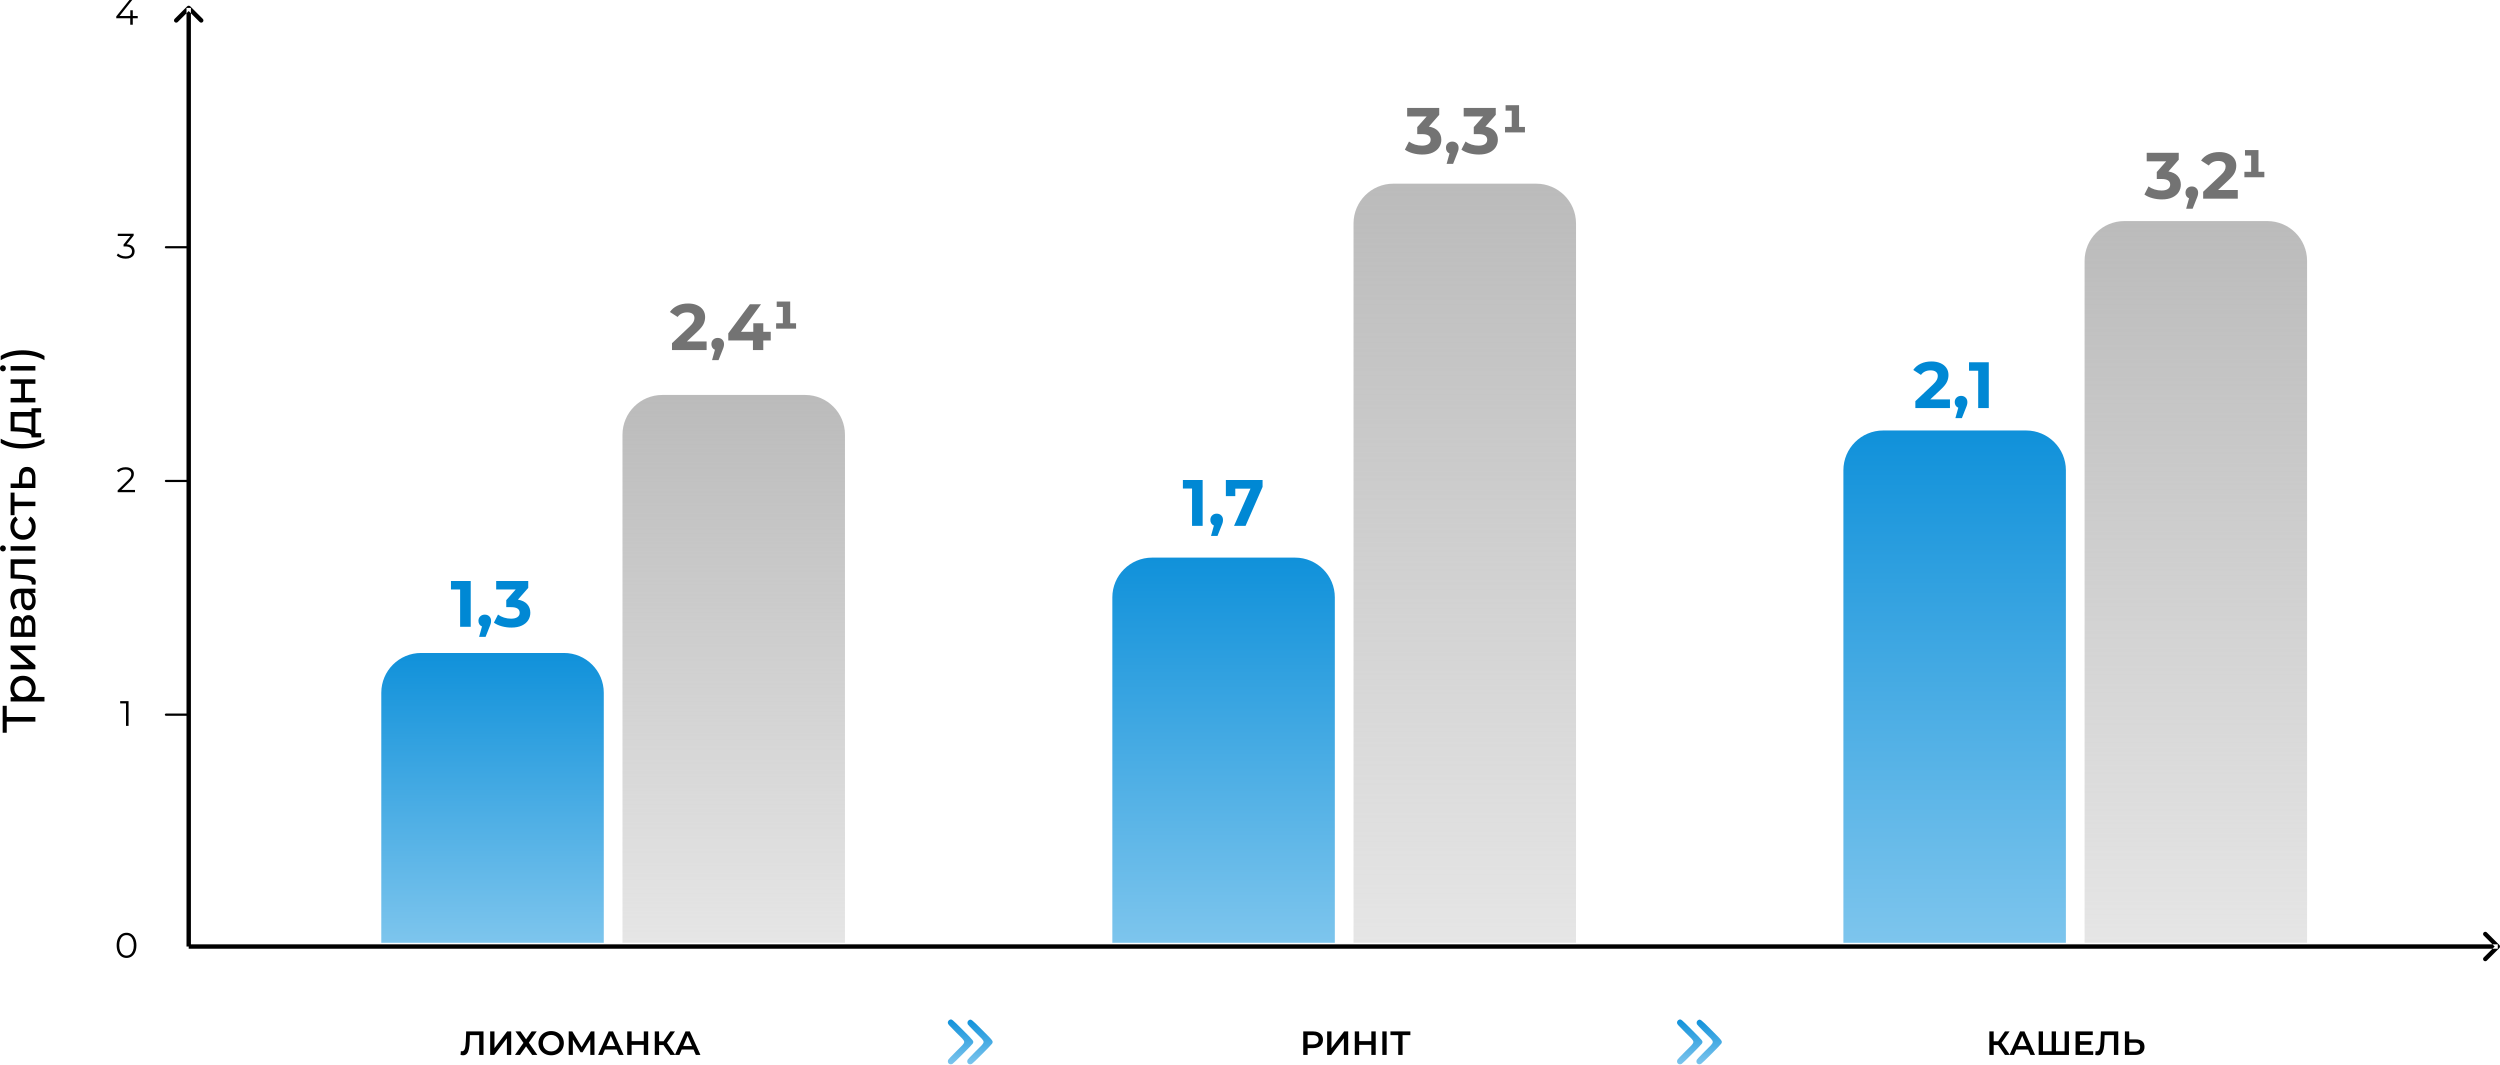
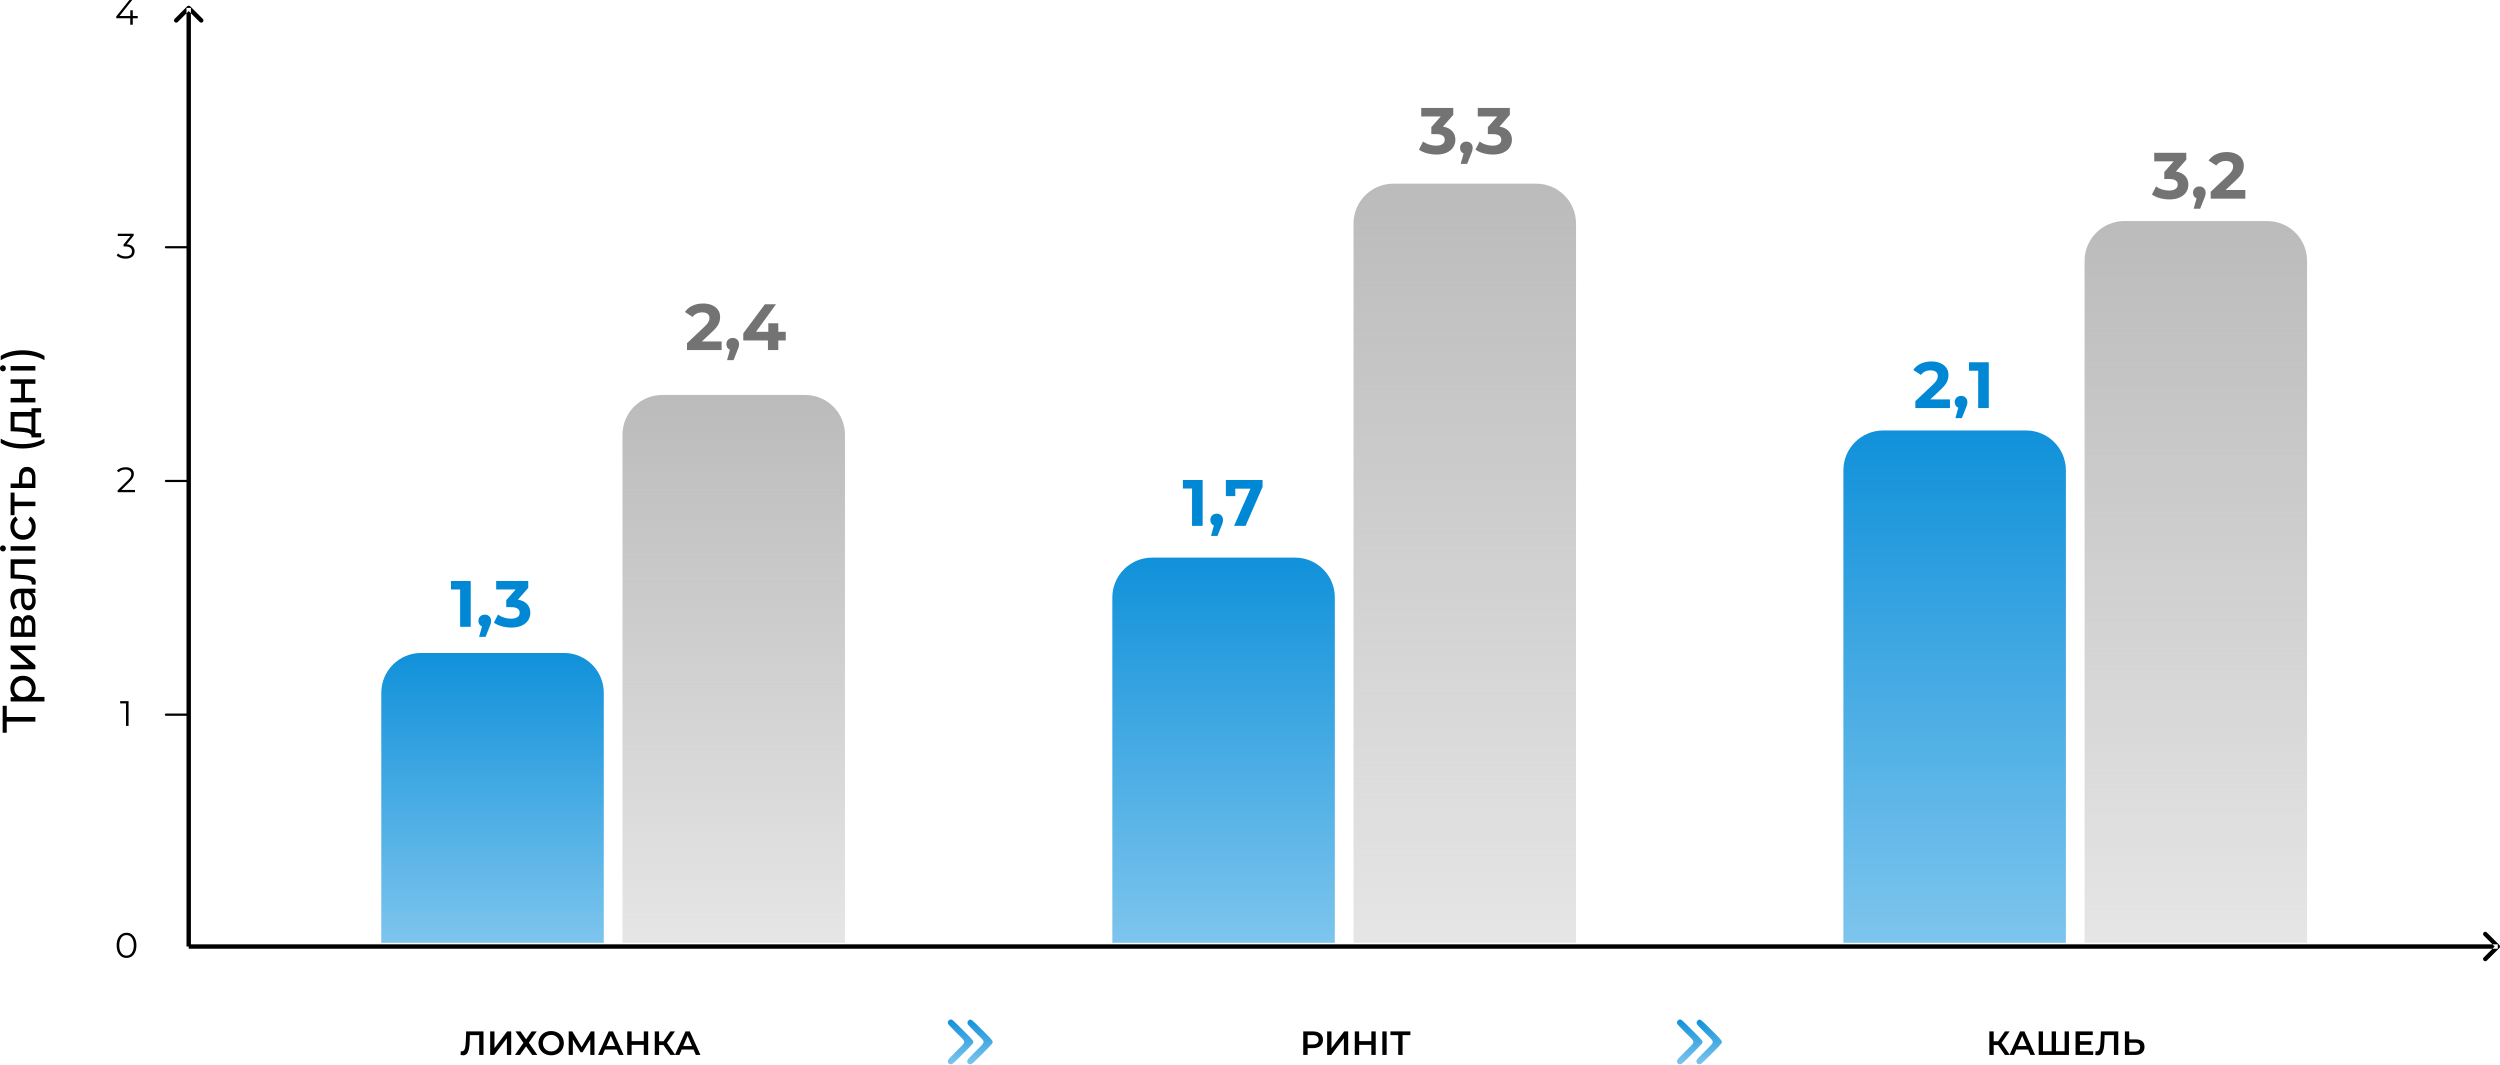
<svg xmlns="http://www.w3.org/2000/svg" width="1337.114" height="569.24" viewBox="0 0 1337.11 569.24" fill="none">
  <defs>
    <linearGradient id="paint_linear_84_5347_0" x1="392.427" y1="211.24" x2="392.427" y2="678.913" gradientUnits="userSpaceOnUse">
      <stop stop-color="#BBBBBB" />
      <stop offset="1" stop-color="#BBBBBB" stop-opacity="0" />
    </linearGradient>
    <linearGradient id="paint_linear_84_5416_0" x1="783.427" y1="98.24" x2="783.427" y2="746.279" gradientUnits="userSpaceOnUse">
      <stop stop-color="#BBBBBB" />
      <stop offset="1" stop-color="#BBBBBB" stop-opacity="0" />
    </linearGradient>
    <linearGradient id="paint_linear_84_5420_0" x1="1174.427" y1="118.24" x2="1174.427" y2="734.356" gradientUnits="userSpaceOnUse">
      <stop stop-color="#BBBBBB" />
      <stop offset="1" stop-color="#BBBBBB" stop-opacity="0" />
    </linearGradient>
    <linearGradient id="paint_linear_84_5348_0" x1="263.427" y1="349.24" x2="263.427" y2="504.24" gradientUnits="userSpaceOnUse">
      <stop stop-color="#1091DA" />
      <stop offset="1" stop-color="#7DC5ED" />
    </linearGradient>
    <linearGradient id="paint_linear_84_5417_0" x1="654.427" y1="298.24" x2="654.427" y2="504.24" gradientUnits="userSpaceOnUse">
      <stop stop-color="#1091DA" />
      <stop offset="1" stop-color="#7DC5ED" />
    </linearGradient>
    <linearGradient id="paint_linear_84_5421_0" x1="1045.427" y1="230.24" x2="1045.427" y2="504.24" gradientUnits="userSpaceOnUse">
      <stop stop-color="#1091DA" />
      <stop offset="1" stop-color="#7DC5ED" />
    </linearGradient>
    <linearGradient id="paint_linear_84_5372_0" x1="518.927" y1="545.24" x2="518.927" y2="569.24" gradientUnits="userSpaceOnUse">
      <stop stop-color="#1091DA" />
      <stop offset="1" stop-color="#7DC5ED" />
    </linearGradient>
    <linearGradient id="paint_linear_84_5442_0" x1="908.927" y1="545.24" x2="908.927" y2="569.24" gradientUnits="userSpaceOnUse">
      <stop stop-color="#1091DA" />
      <stop offset="1" stop-color="#7DC5ED" />
    </linearGradient>
  </defs>
  <path id="Тривалість (дні)" d="M3.601 377.488L3.601 383.488L18.927 383.488L18.927 385.941L3.601 385.941L3.601 391.917L1.428 391.917L1.428 377.488L3.601 377.488ZM5.554 368.14Q5.554 366.217 6.403 364.691Q7.251 363.165 8.777 362.305Q10.303 361.444 12.305 361.444Q14.301 361.444 15.839 362.305Q17.377 363.165 18.231 364.691Q19.08 366.217 19.08 368.14Q19.08 369.568 18.53 370.758Q17.975 371.942 16.925 372.766L23.779 372.766L23.779 375.165L5.677 375.165L5.677 372.864L7.776 372.864Q6.677 372.064 6.116 370.844Q5.554 369.617 5.554 368.14ZM16.98 368.341Q16.98 367.065 16.394 366.052Q15.802 365.039 14.74 364.453Q13.678 363.867 12.305 363.867Q10.925 363.867 9.864 364.453Q8.802 365.039 8.228 366.052Q7.654 367.065 7.654 368.341Q7.654 369.592 8.24 370.605Q8.826 371.619 9.876 372.205Q10.925 372.791 12.305 372.791Q13.678 372.791 14.74 372.217Q15.802 371.643 16.394 370.618Q16.98 369.592 16.98 368.341ZM5.677 357.965L5.677 355.566L15.326 355.566L5.677 347.442L5.677 345.263L18.927 345.263L18.927 347.668L9.278 347.668L18.927 355.768L18.927 357.965L5.677 357.965ZM12.055 331.588Q12.702 329.018 15.277 329.018Q17.029 329.018 17.981 330.33Q18.927 331.643 18.927 334.243L18.927 340.615L5.677 340.615L5.677 334.462Q5.677 332.113 6.568 330.788Q7.453 329.464 9.076 329.464Q10.126 329.464 10.889 330.031Q11.652 330.593 12.055 331.588ZM11.377 338.265L11.377 334.664Q11.377 333.291 10.877 332.576Q10.376 331.862 9.43 331.862Q7.526 331.862 7.526 334.664L7.526 338.265L11.377 338.265ZM17.078 334.414Q17.078 332.918 16.602 332.168Q16.126 331.417 15.125 331.417Q14.099 331.417 13.605 332.107Q13.104 332.79 13.104 334.267L13.104 338.265L17.078 338.265L17.078 334.414ZM5.554 320.541Q5.554 317.788 6.903 316.329Q8.252 314.864 10.925 314.864L18.927 314.864L18.927 317.141L17.175 317.141Q18.103 317.739 18.591 318.856Q19.08 319.967 19.08 321.487Q19.08 323.715 18.006 325.051Q16.925 326.388 15.18 326.388Q13.428 326.388 12.366 325.112Q11.304 323.837 11.304 321.066L11.304 317.263L10.828 317.263Q9.278 317.263 8.454 318.166Q7.63 319.064 7.63 320.815Q7.63 321.987 8.02 323.116Q8.405 324.239 9.052 325.015L7.251 326.016Q6.427 324.99 5.994 323.568Q5.554 322.14 5.554 320.541ZM17.224 321.09Q17.224 319.717 16.614 318.716Q16.004 317.715 14.874 317.263L13.025 317.263L13.025 320.962Q13.025 324.014 15.076 324.014Q16.077 324.014 16.651 323.238Q17.224 322.463 17.224 321.09ZM5.677 299.163L18.927 299.163L18.927 301.568L7.776 301.568L7.776 307.262L10.73 307.415Q13.404 307.543 15.192 307.891Q16.98 308.239 18.054 309.038Q19.129 309.838 19.129 311.266Q19.129 311.913 18.903 312.743L16.877 312.591Q16.95 312.267 16.95 311.992Q16.95 310.991 16.077 310.491Q15.204 309.99 14.002 309.844Q12.799 309.691 10.578 309.563L5.677 309.337L5.677 299.163ZM5.677 294.515L5.677 292.116L18.927 292.116L18.927 294.515L5.677 294.515ZM3.125 293.319Q3.125 294.014 2.68 294.478Q2.228 294.942 1.575 294.942Q0.928 294.942 0.464 294.478Q0 294.014 0 293.319Q0 292.617 0.44 292.159Q0.879 291.695 1.526 291.695Q2.204 291.695 2.667 292.159Q3.125 292.617 3.125 293.319ZM19.08 281.666Q19.08 283.692 18.207 285.279Q17.328 286.866 15.79 287.769Q14.252 288.667 12.305 288.667Q10.352 288.667 8.814 287.769Q7.276 286.866 6.415 285.279Q5.554 283.692 5.554 281.666Q5.554 279.865 6.281 278.455Q7.001 277.039 8.374 276.264L9.552 278.089Q8.6 278.718 8.13 279.646Q7.654 280.567 7.654 281.69Q7.654 282.99 8.228 284.028Q8.802 285.066 9.864 285.658Q10.925 286.243 12.305 286.243Q13.703 286.243 14.765 285.658Q15.827 285.066 16.407 284.028Q16.98 282.99 16.98 281.69Q16.98 280.567 16.504 279.646Q16.028 278.718 15.076 278.089L16.23 276.264Q17.603 277.039 18.341 278.455Q19.08 279.865 19.08 281.666ZM7.776 263.464L7.776 268.317L18.927 268.317L18.927 270.715L7.776 270.715L7.776 275.568L5.677 275.568L5.677 263.464L7.776 263.464ZM10.175 254.893Q10.199 252.366 11.328 251.042Q12.451 249.717 14.502 249.717Q16.651 249.717 17.816 251.158Q18.976 252.592 18.952 255.265L18.927 261.015L5.677 261.015L5.677 258.616L10.15 258.616L10.175 254.893ZM17.127 255.467Q17.151 253.843 16.48 253.007Q15.802 252.165 14.478 252.165Q13.178 252.165 12.58 252.976Q11.975 253.788 11.951 255.467L11.902 258.616L17.102 258.616L17.127 255.467ZM23.779 236.887Q21.479 238.316 18.494 239.091Q15.503 239.866 12.079 239.866Q8.655 239.866 5.64 239.091Q2.625 238.316 0.379 236.887L0.379 234.617Q3.003 236.112 5.878 236.814Q8.753 237.516 12.079 237.516Q15.399 237.516 18.28 236.814Q21.155 236.112 23.779 234.617L23.779 236.887ZM16.828 218.338L22.003 218.338L22.003 220.59L18.927 220.59L18.927 231.662L22.003 231.662L22.003 233.939L16.828 233.939L16.828 233.243Q16.754 231.967 15.027 231.491Q13.3 231.015 10.15 230.838L5.677 230.643L5.677 220.365L16.828 220.365L16.828 218.338ZM10.327 228.641Q12.83 228.739 14.466 229.056Q16.101 229.367 16.828 230.191L16.828 222.763L7.776 222.763L7.776 228.513L10.327 228.641ZM5.677 215.215L5.677 212.816L11.304 212.816L11.304 205.266L5.677 205.266L5.677 202.867L18.927 202.867L18.927 205.266L13.379 205.266L13.379 212.816L18.927 212.816L18.927 215.215L5.677 215.215ZM5.677 198.19L5.677 195.791L18.927 195.791L18.927 198.19L5.677 198.19ZM3.125 196.993Q3.125 197.689 2.68 198.153Q2.228 198.617 1.575 198.617Q0.928 198.617 0.464 198.153Q0 197.689 0 196.993Q0 196.292 0.44 195.834Q0.879 195.37 1.526 195.37Q2.204 195.37 2.667 195.834Q3.125 196.292 3.125 196.993ZM23.779 192.641Q21.155 191.139 18.28 190.431Q15.399 189.717 12.079 189.717Q8.753 189.717 5.878 190.431Q3.003 191.139 0.379 192.641L0.379 190.364Q2.625 188.918 5.628 188.142Q8.624 187.367 12.079 187.367Q15.503 187.367 18.506 188.142Q21.503 188.918 23.779 190.364L23.779 192.641Z" fill="#000000" fill-opacity="1" fill-rule="evenodd" />
  <path id="Line 2" d="M102.109 4.24L102.109 506.24L99.745 506.24L99.745 4.24L102.109 4.24ZM100.927 5.912L95.076 11.764C94.607 12.232 93.872 12.232 93.404 11.764C92.936 11.295 92.936 10.56 93.404 10.092L100.091 3.404C100.56 2.936 101.295 2.936 101.763 3.404L108.451 10.092C108.919 10.56 108.919 11.295 108.451 11.764C107.982 12.232 107.247 12.232 106.779 11.764L100.927 5.912Z" fill="#000000" fill-opacity="1" fill-rule="evenodd" />
-   <path id="Rectangle 25" d="M354.207 211.24L430.648 211.24C442.4 211.24 451.927 220.768 451.927 232.52L451.927 504.24L332.927 504.24L332.927 232.52C332.927 220.768 342.455 211.24 354.207 211.24Z" fill="url(#paint_linear_84_5347_0)" fill-opacity="1" fill-rule="evenodd" />
-   <path id="Rectangle 27" d="M745.207 98.24L821.648 98.24C833.4 98.24 842.927 107.768 842.927 119.52L842.927 504.24L723.927 504.24L723.927 119.52C723.927 107.768 733.455 98.24 745.207 98.24Z" fill="url(#paint_linear_84_5416_0)" fill-opacity="1" fill-rule="evenodd" />
+   <path id="Rectangle 25" d="M354.207 211.24L430.648 211.24C442.4 211.24 451.927 220.768 451.927 232.52L451.927 504.24L332.927 504.24L332.927 232.52C332.927 220.768 342.454 211.24 354.207 211.24Z" fill="url(#paint_linear_84_5347_0)" fill-opacity="1" fill-rule="evenodd" />
+   <path id="Rectangle 27" d="M745.207 98.24L821.648 98.24C833.4 98.24 842.927 107.768 842.927 119.52L842.927 504.24L723.927 504.24L723.927 119.52C723.927 107.768 733.454 98.24 745.207 98.24Z" fill="url(#paint_linear_84_5416_0)" fill-opacity="1" fill-rule="evenodd" />
  <path id="Rectangle 29" d="M1136.21 118.24L1212.65 118.24C1224.4 118.24 1233.93 127.768 1233.93 139.52L1233.93 504.24L1114.93 504.24L1114.93 139.52C1114.93 127.768 1124.45 118.24 1136.21 118.24Z" fill="url(#paint_linear_84_5420_0)" fill-opacity="1" fill-rule="evenodd" />
-   <path id="Rectangle 26" d="M225.207 349.24L301.648 349.24C313.4 349.24 322.927 358.768 322.927 370.52L322.927 504.24L203.927 504.24L203.927 370.52C203.927 358.768 213.455 349.24 225.207 349.24Z" fill="url(#paint_linear_84_5348_0)" fill-opacity="1" fill-rule="evenodd" />
-   <path id="Rectangle 28" d="M616.207 298.24L692.648 298.24C704.4 298.24 713.927 307.768 713.927 319.52L713.927 504.24L594.927 504.24L594.927 319.52C594.927 307.768 604.455 298.24 616.207 298.24Z" fill="url(#paint_linear_84_5417_0)" fill-opacity="1" fill-rule="evenodd" />
-   <path id="Rectangle 30" d="M1007.21 230.24L1083.65 230.24C1095.4 230.24 1104.93 239.768 1104.93 251.52L1104.93 504.24L985.927 504.24L985.927 251.52C985.927 239.768 995.455 230.24 1007.21 230.24Z" fill="url(#paint_linear_84_5421_0)" fill-opacity="1" fill-rule="evenodd" />
+   <path id="Rectangle 26" d="M225.207 349.24L301.648 349.24C313.4 349.24 322.927 358.768 322.927 370.52L322.927 504.24L203.927 504.24L203.927 370.52C203.927 358.768 213.454 349.24 225.207 349.24Z" fill="url(#paint_linear_84_5348_0)" fill-opacity="1" fill-rule="evenodd" />
+   <path id="Rectangle 28" d="M616.207 298.24L692.648 298.24C704.4 298.24 713.927 307.768 713.927 319.52L713.927 504.24L594.927 504.24L594.927 319.52C594.927 307.768 604.454 298.24 616.207 298.24Z" fill="url(#paint_linear_84_5417_0)" fill-opacity="1" fill-rule="evenodd" />
+   <path id="Rectangle 30" d="M1007.21 230.24L1083.65 230.24C1095.4 230.24 1104.93 239.768 1104.93 251.52L1104.93 504.24L985.927 504.24L985.927 251.52C985.927 239.768 995.454 230.24 1007.21 230.24Z" fill="url(#paint_linear_84_5421_0)" fill-opacity="1" fill-rule="evenodd" />
  <path id="1,3" d="M251.765 310.742L251.765 335.24L246.091 335.24L246.091 315.288L241.195 315.288L241.195 310.742L251.765 310.742ZM259.29 328.729Q260.76 328.729 261.7 329.66Q262.648 330.583 262.648 332.087Q262.648 332.788 262.469 333.489Q262.298 334.189 261.7 335.591L259.709 340.632L256.24 340.632L257.786 335.069Q256.906 334.719 256.393 333.933Q255.889 333.138 255.889 332.087Q255.889 330.583 256.855 329.66Q257.82 328.729 259.29 328.729ZM276.996 320.714Q280.218 321.244 281.927 323.115Q283.644 324.986 283.644 327.746Q283.644 329.883 282.525 331.686Q281.405 333.489 279.115 334.574Q276.825 335.659 273.501 335.659Q270.904 335.659 268.4 334.975Q265.905 334.292 264.153 333.036L266.358 328.695Q267.759 329.746 269.596 330.327Q271.433 330.899 273.356 330.899Q275.492 330.899 276.714 330.079Q277.945 329.259 277.945 327.746Q277.945 324.739 273.356 324.739L270.767 324.739L270.767 320.996L275.808 315.288L265.375 315.288L265.375 310.742L282.525 310.742L282.525 314.416L276.996 320.714Z" fill="#0088D4" fill-opacity="1" fill-rule="evenodd" />
  <path id="1,7" d="M643.23 256.742L643.23 281.24L637.556 281.24L637.556 261.288L632.66 261.288L632.66 256.742L643.23 256.742ZM650.755 274.729Q652.225 274.729 653.165 275.66Q654.113 276.583 654.113 278.087Q654.113 278.788 653.934 279.489Q653.763 280.189 653.165 281.591L651.174 286.632L647.705 286.632L649.251 281.069Q648.371 280.719 647.858 279.933Q647.354 279.138 647.354 278.087Q647.354 276.583 648.32 275.66Q649.285 274.729 650.755 274.729ZM675.284 256.742L675.284 260.416L666.184 281.24L660.023 281.24L668.816 261.356L660.69 261.356L660.69 265.347L655.648 265.347L655.648 256.742L675.284 256.742Z" fill="#0088D4" fill-opacity="1" fill-rule="evenodd" />
  <path id="2,1" d="M1042.93 213.617L1042.93 218.24L1024.42 218.24L1024.42 214.566L1033.87 205.636Q1035.37 204.209 1035.89 203.176Q1036.42 202.142 1036.42 201.125Q1036.42 199.655 1035.42 198.869Q1034.43 198.083 1032.5 198.083Q1030.89 198.083 1029.59 198.698Q1028.3 199.305 1027.42 200.527L1023.3 197.869Q1024.73 195.733 1027.25 194.528Q1029.77 193.323 1033.03 193.323Q1035.75 193.323 1037.81 194.22Q1039.86 195.109 1040.99 196.733Q1042.13 198.356 1042.13 200.569Q1042.13 202.56 1041.28 204.312Q1040.45 206.064 1038.04 208.302L1032.4 213.617L1042.93 213.617ZM1048.89 211.729Q1050.35 211.729 1051.29 212.66Q1052.24 213.583 1052.24 215.087Q1052.24 215.788 1052.06 216.489Q1051.89 217.189 1051.29 218.591L1049.3 223.632L1045.83 223.632L1047.38 218.069Q1046.5 217.719 1045.99 216.933Q1045.48 216.138 1045.48 215.087Q1045.48 213.583 1046.45 212.66Q1047.42 211.729 1048.89 211.729ZM1063.69 193.742L1063.69 218.24L1058.02 218.24L1058.02 198.288L1053.12 198.288L1053.12 193.742L1063.69 193.742Z" fill="#0088D4" fill-opacity="1" fill-rule="evenodd" />
-   <path id="2,41" d="M377.93 182.617L377.93 187.24L359.413 187.24L359.413 183.566L368.864 174.636Q370.368 173.209 370.889 172.176Q371.419 171.142 371.419 170.125Q371.419 168.655 370.419 167.869Q369.428 167.083 367.497 167.083Q365.89 167.083 364.592 167.698Q363.301 168.305 362.421 169.527L358.294 166.869Q359.729 164.733 362.25 163.528Q364.771 162.323 368.027 162.323Q370.752 162.323 372.803 163.22Q374.854 164.109 375.99 165.733Q377.127 167.356 377.127 169.569Q377.127 171.56 376.281 173.312Q375.444 175.064 373.034 177.302L367.394 182.617L377.93 182.617ZM383.883 180.729Q385.352 180.729 386.292 181.66Q387.241 182.583 387.241 184.087Q387.241 184.788 387.061 185.489Q386.89 186.189 386.292 187.591L384.301 192.632L380.832 192.632L382.379 187.069Q381.499 186.719 380.986 185.933Q380.482 185.138 380.482 184.087Q380.482 182.583 381.447 181.66Q382.413 180.729 383.883 180.729ZM412.227 182.096L408.237 182.096L408.237 187.24L402.708 187.24L402.708 182.096L389.515 182.096L389.515 178.277L401.068 162.742L407.015 162.742L396.308 177.473L402.888 177.473L402.888 172.893L408.237 172.893L408.237 177.473L412.227 177.473L412.227 182.096ZM425.772 172.893L425.772 175.799L415.1 175.799L415.1 172.893L418.706 172.893L418.706 164.177L415.416 164.177L415.416 161.272L422.628 161.272L422.628 172.893L425.772 172.893Z" fill="#737373" fill-opacity="1" fill-rule="evenodd" />
-   <path id="3,31" d="M764.231 67.714Q767.453 68.244 769.161 70.115Q770.879 71.986 770.879 74.746Q770.879 76.883 769.76 78.686Q768.64 80.489 766.35 81.574Q764.06 82.659 760.736 82.659Q758.139 82.659 755.635 81.975Q753.14 81.292 751.388 80.036L753.593 75.695Q754.994 76.746 756.831 77.327Q758.668 77.899 760.591 77.899Q762.727 77.899 763.949 77.079Q765.18 76.259 765.18 74.746Q765.18 71.739 760.591 71.739L758.002 71.739L758.002 67.996L763.043 62.288L752.61 62.288L752.61 57.742L769.76 57.742L769.76 61.416L764.231 67.714ZM776.765 75.729Q778.235 75.729 779.175 76.66Q780.123 77.583 780.123 79.087Q780.123 79.788 779.944 80.489Q779.773 81.189 779.175 82.591L777.184 87.632L773.715 87.632L775.261 82.069Q774.381 81.719 773.868 80.933Q773.364 80.138 773.364 79.087Q773.364 77.583 774.33 76.66Q775.295 75.729 776.765 75.729ZM794.471 67.714Q797.693 68.244 799.401 70.115Q801.119 71.986 801.119 74.746Q801.119 76.883 800 78.686Q798.88 80.489 796.59 81.574Q794.3 82.659 790.976 82.659Q788.379 82.659 785.875 81.975Q783.38 81.292 781.628 80.036L783.833 75.695Q785.234 76.746 787.071 77.327Q788.908 77.899 790.831 77.899Q792.967 77.899 794.189 77.079Q795.42 76.259 795.42 74.746Q795.42 71.739 790.831 71.739L788.242 71.739L788.242 67.996L793.283 62.288L782.85 62.288L782.85 57.742L800 57.742L800 61.416L794.471 67.714ZM815.61 67.893L815.61 70.799L804.937 70.799L804.937 67.893L808.543 67.893L808.543 59.178L805.253 59.178L805.253 56.272L812.465 56.272L812.465 67.893L815.61 67.893Z" fill="#737373" fill-opacity="1" fill-rule="evenodd" />
-   <path id="3,21" d="M1159.77 91.714Q1162.99 92.244 1164.7 94.115Q1166.41 95.986 1166.41 98.746Q1166.41 100.883 1165.29 102.686Q1164.18 104.489 1161.89 105.574Q1159.6 106.659 1156.27 106.659Q1153.67 106.659 1151.17 105.975Q1148.67 105.292 1146.92 104.036L1149.13 99.695Q1150.53 100.746 1152.37 101.327Q1154.2 101.899 1156.13 101.899Q1158.26 101.899 1159.48 101.079Q1160.71 100.259 1160.71 98.746Q1160.71 95.739 1156.13 95.739L1153.54 95.739L1153.54 91.996L1158.58 86.288L1148.15 86.288L1148.15 81.742L1165.29 81.742L1165.29 85.416L1159.77 91.714ZM1172.3 99.729Q1173.77 99.729 1174.71 100.66Q1175.66 101.583 1175.66 103.087Q1175.66 103.788 1175.48 104.489Q1175.31 105.189 1174.71 106.591L1172.72 111.632L1169.25 111.632L1170.8 106.069Q1169.92 105.719 1169.4 104.933Q1168.9 104.138 1168.9 103.087Q1168.9 101.583 1169.86 100.66Q1170.83 99.729 1172.3 99.729ZM1196.87 101.617L1196.87 106.24L1178.35 106.24L1178.35 102.566L1187.8 93.636Q1189.31 92.21 1189.83 91.175Q1190.36 90.142 1190.36 89.125Q1190.36 87.655 1189.36 86.869Q1188.37 86.083 1186.43 86.083Q1184.83 86.083 1183.53 86.698Q1182.24 87.305 1181.36 88.527L1177.23 85.869Q1178.67 83.733 1181.19 82.528Q1183.71 81.323 1186.96 81.323Q1189.69 81.323 1191.74 82.221Q1193.79 83.109 1194.93 84.733Q1196.06 86.356 1196.06 88.569Q1196.06 90.56 1195.22 92.312Q1194.38 94.064 1191.97 96.302L1186.33 101.617L1196.87 101.617ZM1211.07 91.893L1211.07 94.799L1200.4 94.799L1200.4 91.893L1204.01 91.893L1204.01 83.177L1200.72 83.177L1200.72 80.272L1207.93 80.272L1207.93 91.893L1211.07 91.893Z" fill="#737373" fill-opacity="1" fill-rule="evenodd" />
+   <path id="2,4" d="M385.955 182.617L385.955 187.24L367.438 187.24L367.438 183.566L376.889 174.636Q378.393 173.209 378.914 172.176Q379.444 171.142 379.444 170.125Q379.444 168.655 378.444 167.869Q377.453 167.083 375.522 167.083Q373.915 167.083 372.617 167.698Q371.326 168.305 370.446 169.527L366.319 166.869Q367.754 164.733 370.275 163.528Q372.796 162.323 376.052 162.323Q378.777 162.323 380.828 163.22Q382.879 164.109 384.015 165.733Q385.152 167.356 385.152 169.569Q385.152 171.56 384.306 173.312Q383.469 175.064 381.059 177.302L375.419 182.617L385.955 182.617ZM391.908 180.729Q393.377 180.729 394.317 181.66Q395.266 182.583 395.266 184.087Q395.266 184.788 395.086 185.489Q394.915 186.189 394.317 187.591L392.326 192.632L388.857 192.632L390.404 187.069Q389.524 186.719 389.011 185.933Q388.507 185.138 388.507 184.087Q388.507 182.583 389.472 181.66Q390.438 180.729 391.908 180.729ZM420.252 182.096L416.262 182.096L416.262 187.24L410.733 187.24L410.733 182.096L397.54 182.096L397.54 178.277L409.093 162.742L415.04 162.742L404.333 177.473L410.913 177.473L410.913 172.893L416.262 172.893L416.262 177.473L420.252 177.473L420.252 182.096Z" fill="#737373" fill-opacity="1" fill-rule="evenodd" />
+   <path id="3,3" d="M771.756 67.714Q774.978 68.244 776.687 70.115Q778.404 71.986 778.404 74.746Q778.404 76.883 777.285 78.686Q776.165 80.489 773.875 81.574Q771.585 82.659 768.261 82.659Q765.664 82.659 763.16 81.975Q760.665 81.292 758.913 80.036L761.118 75.695Q762.519 76.746 764.356 77.327Q766.193 77.899 768.116 77.899Q770.252 77.899 771.474 77.079Q772.705 76.259 772.705 74.746Q772.705 71.739 768.116 71.739L765.527 71.739L765.527 67.996L770.568 62.288L760.135 62.288L760.135 57.742L777.285 57.742L777.285 61.416L771.756 67.714ZM784.29 75.729Q785.76 75.729 786.7 76.66Q787.648 77.583 787.648 79.087Q787.648 79.788 787.469 80.489Q787.298 81.189 786.7 82.591L784.709 87.632L781.24 87.632L782.786 82.069Q781.906 81.719 781.393 80.933Q780.889 80.138 780.889 79.087Q780.889 77.583 781.855 76.66Q782.82 75.729 784.29 75.729ZM801.996 67.714Q805.218 68.244 806.927 70.115Q808.644 71.986 808.644 74.746Q808.644 76.883 807.525 78.686Q806.405 80.489 804.115 81.574Q801.825 82.659 798.501 82.659Q795.904 82.659 793.4 81.975Q790.905 81.292 789.153 80.036L791.358 75.695Q792.759 76.746 794.596 77.327Q796.433 77.899 798.356 77.899Q800.492 77.899 801.714 77.079Q802.945 76.259 802.945 74.746Q802.945 71.739 798.356 71.739L795.767 71.739L795.767 67.996L800.808 62.288L790.375 62.288L790.375 57.742L807.525 57.742L807.525 61.416L801.996 67.714Z" fill="#737373" fill-opacity="1" fill-rule="evenodd" />
+   <path id="3,2" d="M1163.79 91.714Q1167.01 92.244 1168.72 94.115Q1170.44 95.986 1170.44 98.746Q1170.44 100.883 1169.32 102.686Q1168.2 104.489 1165.91 105.574Q1163.62 106.659 1160.3 106.659Q1157.7 106.659 1155.19 105.975Q1152.7 105.292 1150.95 104.036L1153.15 99.695Q1154.55 100.746 1156.39 101.327Q1158.23 101.899 1160.15 101.899Q1162.29 101.899 1163.51 101.079Q1164.74 100.259 1164.74 98.746Q1164.74 95.739 1160.15 95.739L1157.56 95.739L1157.56 91.996L1162.6 86.288L1152.17 86.288L1152.17 81.742L1169.32 81.742L1169.32 85.416L1163.79 91.714ZM1176.33 99.729Q1177.79 99.729 1178.73 100.66Q1179.68 101.583 1179.68 103.087Q1179.68 103.788 1179.5 104.489Q1179.33 105.189 1178.73 106.591L1176.74 111.632L1173.27 111.632L1174.82 106.069Q1173.94 105.719 1173.43 104.933Q1172.92 104.138 1172.92 103.087Q1172.92 101.583 1173.89 100.66Q1174.86 99.729 1176.33 99.729ZM1200.89 101.617L1200.89 106.24L1182.38 106.24L1182.38 102.566L1191.83 93.636Q1193.33 92.21 1193.85 91.175Q1194.38 90.142 1194.38 89.125Q1194.38 87.655 1193.38 86.869Q1192.39 86.083 1190.46 86.083Q1188.85 86.083 1187.55 86.698Q1186.26 87.305 1185.38 88.527L1181.26 85.869Q1182.69 83.733 1185.21 82.528Q1187.73 81.323 1190.99 81.323Q1193.71 81.323 1195.77 82.221Q1197.82 83.109 1198.95 84.733Q1200.09 86.356 1200.09 88.569Q1200.09 90.56 1199.24 92.312Q1198.41 94.064 1196 96.302L1190.36 101.617L1200.89 101.617Z" fill="#737373" fill-opacity="1" fill-rule="evenodd" />
  <path id="Line 3" d="M1335.93 507.422L100.927 507.422L100.927 505.059L1335.93 505.059L1335.93 507.422ZM1334.26 506.24L1328.4 500.389C1327.94 499.92 1327.94 499.186 1328.4 498.717C1328.87 498.248 1329.61 498.248 1330.08 498.717L1336.76 505.404C1337.23 505.873 1337.23 506.607 1336.76 507.076L1330.08 513.764C1329.61 514.232 1328.87 514.232 1328.4 513.764C1327.94 513.295 1327.94 512.561 1328.4 512.092L1334.26 506.24Z" fill="#000000" fill-opacity="1" fill-rule="evenodd" />
  <path id="Line 8" d="M100.58 382.24L88.758 382.24" stroke="#000000" stroke-opacity="1" stroke-width="1.182" stroke-linecap="round" />
  <path id="Line 9" d="M100.58 257.24L88.758 257.24" stroke="#000000" stroke-opacity="1" stroke-width="1.182" stroke-linecap="round" />
  <path id="Line 10" d="M100.58 132.24L88.758 132.24" stroke="#000000" stroke-opacity="1" stroke-width="1.182" stroke-linecap="round" />
  <path id="лихоманка" d="M258.597 551.641L258.597 564.24L256.294 564.24L256.294 553.619L251.324 553.619L251.214 556.77Q251.126 559.415 250.784 561.063Q250.441 562.711 249.685 563.568Q248.929 564.42 247.598 564.42Q247.132 564.42 246.319 564.24L246.481 562.206Q246.714 562.28 247.022 562.28Q248.12 562.28 248.578 560.975Q249.039 559.67 249.144 556.862L249.325 551.641L258.597 551.641ZM262.162 551.641L264.465 551.641L264.465 560.588L271.233 551.641L273.408 551.641L273.408 564.24L271.105 564.24L271.105 555.311L264.338 564.24L262.162 564.24L262.162 551.641ZM278.395 551.641L281.366 555.851L284.337 551.641L287.07 551.641L282.843 557.688L287.413 564.24L284.64 564.24L281.366 559.652L278.11 564.24L275.407 564.24L279.964 557.78L275.697 551.641L278.395 551.641ZM294.774 564.42Q292.849 564.42 291.302 563.585Q289.755 562.746 288.872 561.261Q287.989 559.775 287.989 557.938Q287.989 556.106 288.872 554.621Q289.755 553.135 291.302 552.3Q292.849 551.461 294.774 551.461Q296.703 551.461 298.25 552.3Q299.797 553.135 300.68 554.612Q301.564 556.088 301.564 557.938Q301.564 559.793 300.68 561.27Q299.797 562.746 298.25 563.585Q296.703 564.42 294.774 564.42ZM294.774 562.368Q296.035 562.368 297.042 561.801Q298.052 561.234 298.628 560.219Q299.204 559.2 299.204 557.938Q299.204 556.682 298.628 555.667Q298.052 554.647 297.042 554.08Q296.035 553.513 294.774 553.513Q293.517 553.513 292.506 554.08Q291.5 554.647 290.924 555.667Q290.349 556.682 290.349 557.938Q290.349 559.2 290.924 560.219Q291.5 561.234 292.506 561.801Q293.517 562.368 294.774 562.368ZM315.728 564.24L315.71 555.886L311.57 562.799L310.525 562.799L306.385 555.996L306.385 564.24L304.174 564.24L304.174 551.641L306.099 551.641L311.083 559.973L316.018 551.641L317.925 551.641L317.96 564.24L315.728 564.24ZM329.84 561.322L323.539 561.322L322.295 564.24L319.887 564.24L325.556 551.641L327.859 551.641L333.545 564.24L331.097 564.24L329.84 561.322ZM329.063 559.49L326.69 553.979L324.33 559.49L329.063 559.49ZM346.67 551.641L346.67 564.24L344.327 564.24L344.327 558.839L337.815 558.839L337.815 564.24L335.472 564.24L335.472 551.641L337.815 551.641L337.815 556.844L344.327 556.844L344.327 551.641L346.67 551.641ZM354.841 558.932L352.504 558.932L352.504 564.24L350.196 564.24L350.196 551.641L352.504 551.641L352.504 556.915L354.916 556.915L358.533 551.641L361.016 551.641L356.714 557.741L361.178 564.24L358.533 564.24L354.841 558.932ZM370.916 561.322L364.615 561.322L363.371 564.24L360.963 564.24L366.632 551.641L368.935 551.641L374.621 564.24L372.173 564.24L370.916 561.322ZM370.139 559.49L367.766 553.979L365.406 559.49L370.139 559.49Z" fill="#000000" fill-opacity="1" fill-rule="evenodd" />
  <path id="риніт" d="M702.22 551.641Q703.855 551.641 705.068 552.182Q706.285 552.722 706.931 553.729Q707.581 554.735 707.581 556.124Q707.581 557.49 706.931 558.51Q706.285 559.525 705.068 560.065Q703.855 560.606 702.22 560.606L699.377 560.606L699.377 564.24L697.034 564.24L697.034 551.641L702.22 551.641ZM702.11 558.624Q703.639 558.624 704.43 557.978Q705.226 557.328 705.226 556.124Q705.226 554.915 704.43 554.269Q703.639 553.619 702.11 553.619L699.377 553.619L699.377 558.624L702.11 558.624ZM709.818 551.641L712.121 551.641L712.121 560.588L718.889 551.641L721.064 551.641L721.064 564.24L718.761 564.24L718.761 555.311L711.994 564.24L709.818 564.24L709.818 551.641ZM735.79 551.641L735.79 564.24L733.447 564.24L733.447 558.839L726.935 558.839L726.935 564.24L724.592 564.24L724.592 551.641L726.935 551.641L726.935 556.844L733.447 556.844L733.447 551.641L735.79 551.641ZM739.338 551.641L741.641 551.641L741.641 564.24L739.338 564.24L739.338 551.641ZM754.329 553.619L750.155 553.619L750.155 564.24L747.834 564.24L747.834 553.619L743.673 553.619L743.673 551.641L754.329 551.641L754.329 553.619Z" fill="#000000" fill-opacity="1" fill-rule="evenodd" />
  <path id="кашель" d="M1068.65 558.932L1066.31 558.932L1066.31 564.24L1064 564.24L1064 551.641L1066.31 551.641L1066.31 556.915L1068.72 556.915L1072.34 551.641L1074.82 551.641L1070.52 557.741L1074.98 564.24L1072.34 564.24L1068.65 558.932ZM1084.72 561.322L1078.42 561.322L1077.18 564.24L1074.77 564.24L1080.44 551.641L1082.74 551.641L1088.43 564.24L1085.98 564.24L1084.72 561.322ZM1083.94 559.49L1081.57 553.979L1079.21 559.49L1083.94 559.49ZM1106.56 551.641L1106.56 564.24L1090.38 564.24L1090.38 551.641L1092.68 551.641L1092.68 562.258L1097.32 562.258L1097.32 551.641L1099.63 551.641L1099.63 562.258L1104.25 562.258L1104.25 551.641L1106.56 551.641ZM1119.55 562.28L1119.55 564.24L1110.1 564.24L1110.1 551.641L1119.3 551.641L1119.3 553.601L1112.44 553.601L1112.44 556.879L1118.52 556.879L1118.52 558.804L1112.44 558.804L1112.44 562.28L1119.55 562.28ZM1132.93 551.641L1132.93 564.24L1130.62 564.24L1130.62 553.619L1125.65 553.619L1125.54 556.77Q1125.46 559.415 1125.11 561.063Q1124.77 562.711 1124.01 563.568Q1123.26 564.42 1121.93 564.42Q1121.46 564.42 1120.65 564.24L1120.81 562.206Q1121.04 562.28 1121.35 562.28Q1122.45 562.28 1122.91 560.975Q1123.37 559.67 1123.47 556.862L1123.65 551.641L1132.93 551.641ZM1142.28 555.908Q1144.56 555.908 1145.77 556.923Q1146.98 557.938 1146.98 559.938Q1146.98 562.025 1145.65 563.133Q1144.32 564.24 1141.91 564.24L1136.49 564.24L1136.49 551.641L1138.8 551.641L1138.8 555.908L1142.28 555.908ZM1141.8 562.438Q1143.17 562.438 1143.91 561.81Q1144.64 561.182 1144.64 559.973Q1144.64 557.688 1141.8 557.688L1138.8 557.688L1138.8 562.438L1141.8 562.438Z" fill="#000000" fill-opacity="1" fill-rule="evenodd" />
  <path id="1" d="M68.754 375.001L68.754 388.24L67.391 388.24L67.391 376.211L64.27 376.211L64.27 375.001L68.754 375.001Z" fill="#000000" fill-opacity="1" fill-rule="evenodd" />
  <path id="2" d="M72.209 262.03L72.209 263.24L62.922 263.24L62.922 262.275L68.427 256.886Q69.466 255.865 69.835 255.117Q70.205 254.369 70.205 253.612Q70.205 252.439 69.401 251.788Q68.598 251.137 67.102 251.137Q64.774 251.137 63.49 252.61L62.525 251.779Q63.301 250.869 64.502 250.379Q65.702 249.885 67.217 249.885Q69.24 249.885 70.422 250.841Q71.604 251.797 71.604 253.459Q71.604 254.485 71.147 255.431Q70.694 256.373 69.429 257.602L64.927 262.03L72.209 262.03Z" fill="#000000" fill-opacity="1" fill-rule="evenodd" />
  <path id="3" d="M67.745 130.676Q69.823 130.787 70.909 131.798Q71.998 132.81 71.998 134.44Q71.998 135.571 71.449 136.453Q70.904 137.331 69.823 137.843Q68.747 138.356 67.196 138.356Q65.76 138.356 64.48 137.894Q63.206 137.427 62.43 136.652L63.09 135.571Q63.755 136.255 64.85 136.679Q65.949 137.104 67.196 137.104Q68.821 137.104 69.708 136.398Q70.599 135.687 70.599 134.44Q70.599 133.207 69.708 132.509Q68.821 131.807 67.025 131.807L66.078 131.807L66.078 130.805L69.749 126.211L62.98 126.211L62.98 125.001L71.49 125.001L71.49 125.966L67.745 130.676Z" fill="#000000" fill-opacity="1" fill-rule="evenodd" />
  <path id="4" d="M73.662 9.758L71.016 9.758L71.016 13.24L69.654 13.24L69.654 9.758L62.182 9.758L62.182 8.775L69.196 0.001L70.711 0.001L63.941 8.548L69.691 8.548L69.691 5.487L71.016 5.487L71.016 8.548L73.662 8.548L73.662 9.758Z" fill="#000000" fill-opacity="1" fill-rule="evenodd" />
  <path id="0" d="M67.667 512.356Q66.134 512.356 64.934 511.543Q63.733 510.726 63.059 509.206Q62.389 507.682 62.389 505.618Q62.389 503.559 63.059 502.035Q63.733 500.511 64.934 499.698Q66.134 498.885 67.667 498.885Q69.201 498.885 70.401 499.698Q71.602 500.511 72.281 502.035Q72.964 503.559 72.964 505.618Q72.964 507.682 72.281 509.206Q71.602 510.726 70.401 511.543Q69.201 512.356 67.667 512.356ZM67.667 511.104Q68.822 511.104 69.699 510.462Q70.581 509.82 71.071 508.592Q71.565 507.359 71.565 505.618Q71.565 503.882 71.071 502.653Q70.581 501.42 69.699 500.779Q68.822 500.137 67.667 500.137Q66.513 500.137 65.631 500.779Q64.754 501.42 64.259 502.653Q63.77 503.882 63.77 505.618Q63.77 507.359 64.259 508.592Q64.754 509.82 65.631 510.462Q66.513 511.104 67.667 511.104Z" fill="#000000" fill-opacity="1" fill-rule="evenodd" />
-   <path id="image 9 (Traced)" d="M508.007 545.393C507.342 545.637 506.834 546.463 506.942 547.125C507.058 547.842 507.245 548.055 511.494 552.334C517.083 557.965 517.083 556.607 511.494 562.236C508.381 565.371 507.299 566.51 507.165 566.795C506.389 568.438 507.824 569.814 509.461 568.998C510.061 568.699 520.002 558.727 520.287 558.137C520.922 556.82 521.004 556.932 514.946 550.865C509.046 544.957 509.091 544.992 508.007 545.393ZM518.2 545.645C517.468 546.084 517.22 547.012 517.613 547.842C517.756 548.146 518.741 549.186 521.909 552.375C527.45 557.957 527.456 556.609 521.868 562.236C518.755 565.371 517.673 566.51 517.539 566.795C516.762 568.438 518.198 569.814 519.835 568.998C520.455 568.689 530.309 558.809 530.62 558.186C531.297 556.822 531.353 556.9 525.404 550.943C519.451 544.982 519.384 544.934 518.2 545.645Z" fill="url(#paint_linear_84_5372_0)" fill-opacity="1" fill-rule="evenodd" />
-   <path id="image 9 (Traced)" d="M898.007 545.393C897.342 545.637 896.834 546.463 896.942 547.125C897.058 547.842 897.245 548.055 901.494 552.334C907.083 557.965 907.083 556.607 901.494 562.236C898.381 565.371 897.299 566.51 897.165 566.795C896.389 568.438 897.824 569.814 899.461 568.998C900.061 568.699 910.002 558.727 910.287 558.137C910.922 556.82 911.004 556.932 904.946 550.865C899.046 544.957 899.091 544.992 898.007 545.393ZM908.2 545.645C907.468 546.084 907.22 547.012 907.613 547.842C907.756 548.146 908.741 549.186 911.909 552.375C917.45 557.957 917.456 556.609 911.868 562.236C908.755 565.371 907.673 566.51 907.539 566.795C906.762 568.438 908.198 569.814 909.835 568.998C910.455 568.689 920.309 558.809 920.62 558.186C921.297 556.822 921.353 556.9 915.404 550.943C909.451 544.982 909.384 544.934 908.2 545.645Z" fill="url(#paint_linear_84_5442_0)" fill-opacity="1" fill-rule="evenodd" />
+   <path id="image 9 (Traced)" d="M508.007 545.393C507.343 545.637 506.834 546.463 506.941 547.125C507.058 547.842 507.244 548.055 511.494 552.334C517.083 557.965 517.083 556.607 511.494 562.236C508.381 565.371 507.299 566.51 507.165 566.795C506.389 568.438 507.823 569.814 509.461 568.998C510.062 568.699 520.003 558.727 520.287 558.137C520.922 556.82 521.004 556.932 514.945 550.865C509.046 544.957 509.091 544.992 508.007 545.393ZM518.2 545.645C517.468 546.084 517.22 547.012 517.612 547.842C517.756 548.146 518.741 549.186 521.908 552.375C527.45 557.957 527.455 556.609 521.868 562.236C518.755 565.371 517.673 566.51 517.539 566.795C516.763 568.438 518.198 569.814 519.835 568.998C520.455 568.689 530.309 558.809 530.619 558.186C531.297 556.822 531.353 556.9 525.404 550.943C519.451 544.982 519.384 544.934 518.2 545.645Z" fill="url(#paint_linear_84_5372_0)" fill-opacity="1" fill-rule="evenodd" />
+   <path id="image 9 (Traced)" d="M898.007 545.393C897.343 545.637 896.834 546.463 896.941 547.125C897.058 547.842 897.244 548.055 901.494 552.334C907.083 557.965 907.083 556.607 901.494 562.236C898.381 565.371 897.299 566.51 897.165 566.795C896.389 568.438 897.823 569.814 899.461 568.998C900.062 568.699 910.003 558.727 910.287 558.137C910.922 556.82 911.004 556.932 904.945 550.865C899.046 544.957 899.091 544.992 898.007 545.393ZM908.2 545.645C907.468 546.084 907.22 547.012 907.612 547.842C907.756 548.146 908.741 549.186 911.908 552.375C917.45 557.957 917.455 556.609 911.868 562.236C908.755 565.371 907.673 566.51 907.539 566.795C906.763 568.438 908.198 569.814 909.835 568.998C910.455 568.689 920.309 558.809 920.619 558.186C921.297 556.822 921.353 556.9 915.404 550.943C909.451 544.982 909.384 544.934 908.2 545.645Z" fill="url(#paint_linear_84_5442_0)" fill-opacity="1" fill-rule="evenodd" />
</svg>
